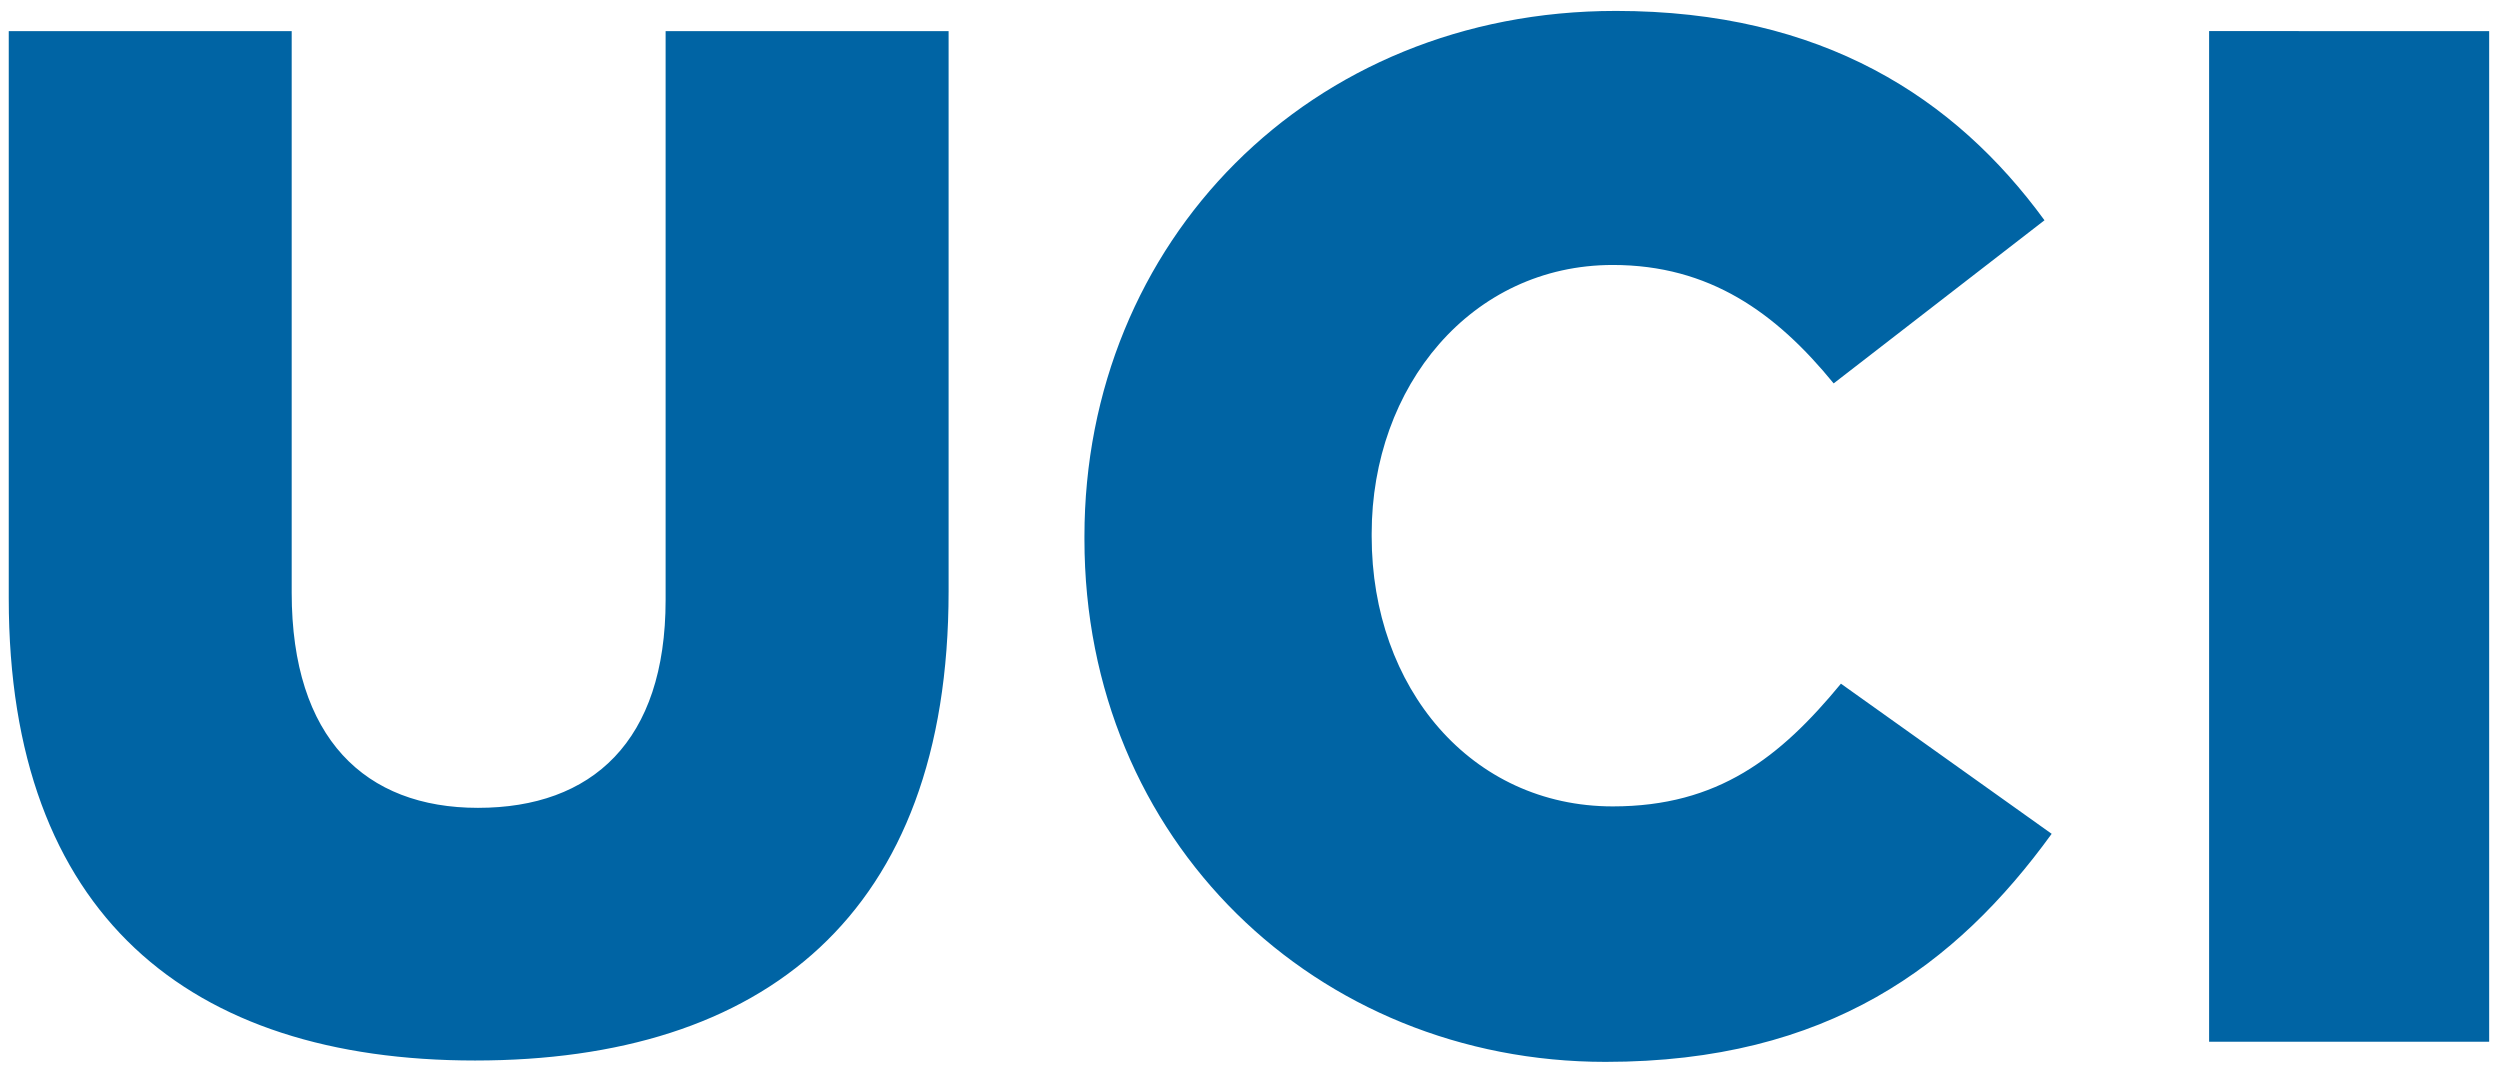
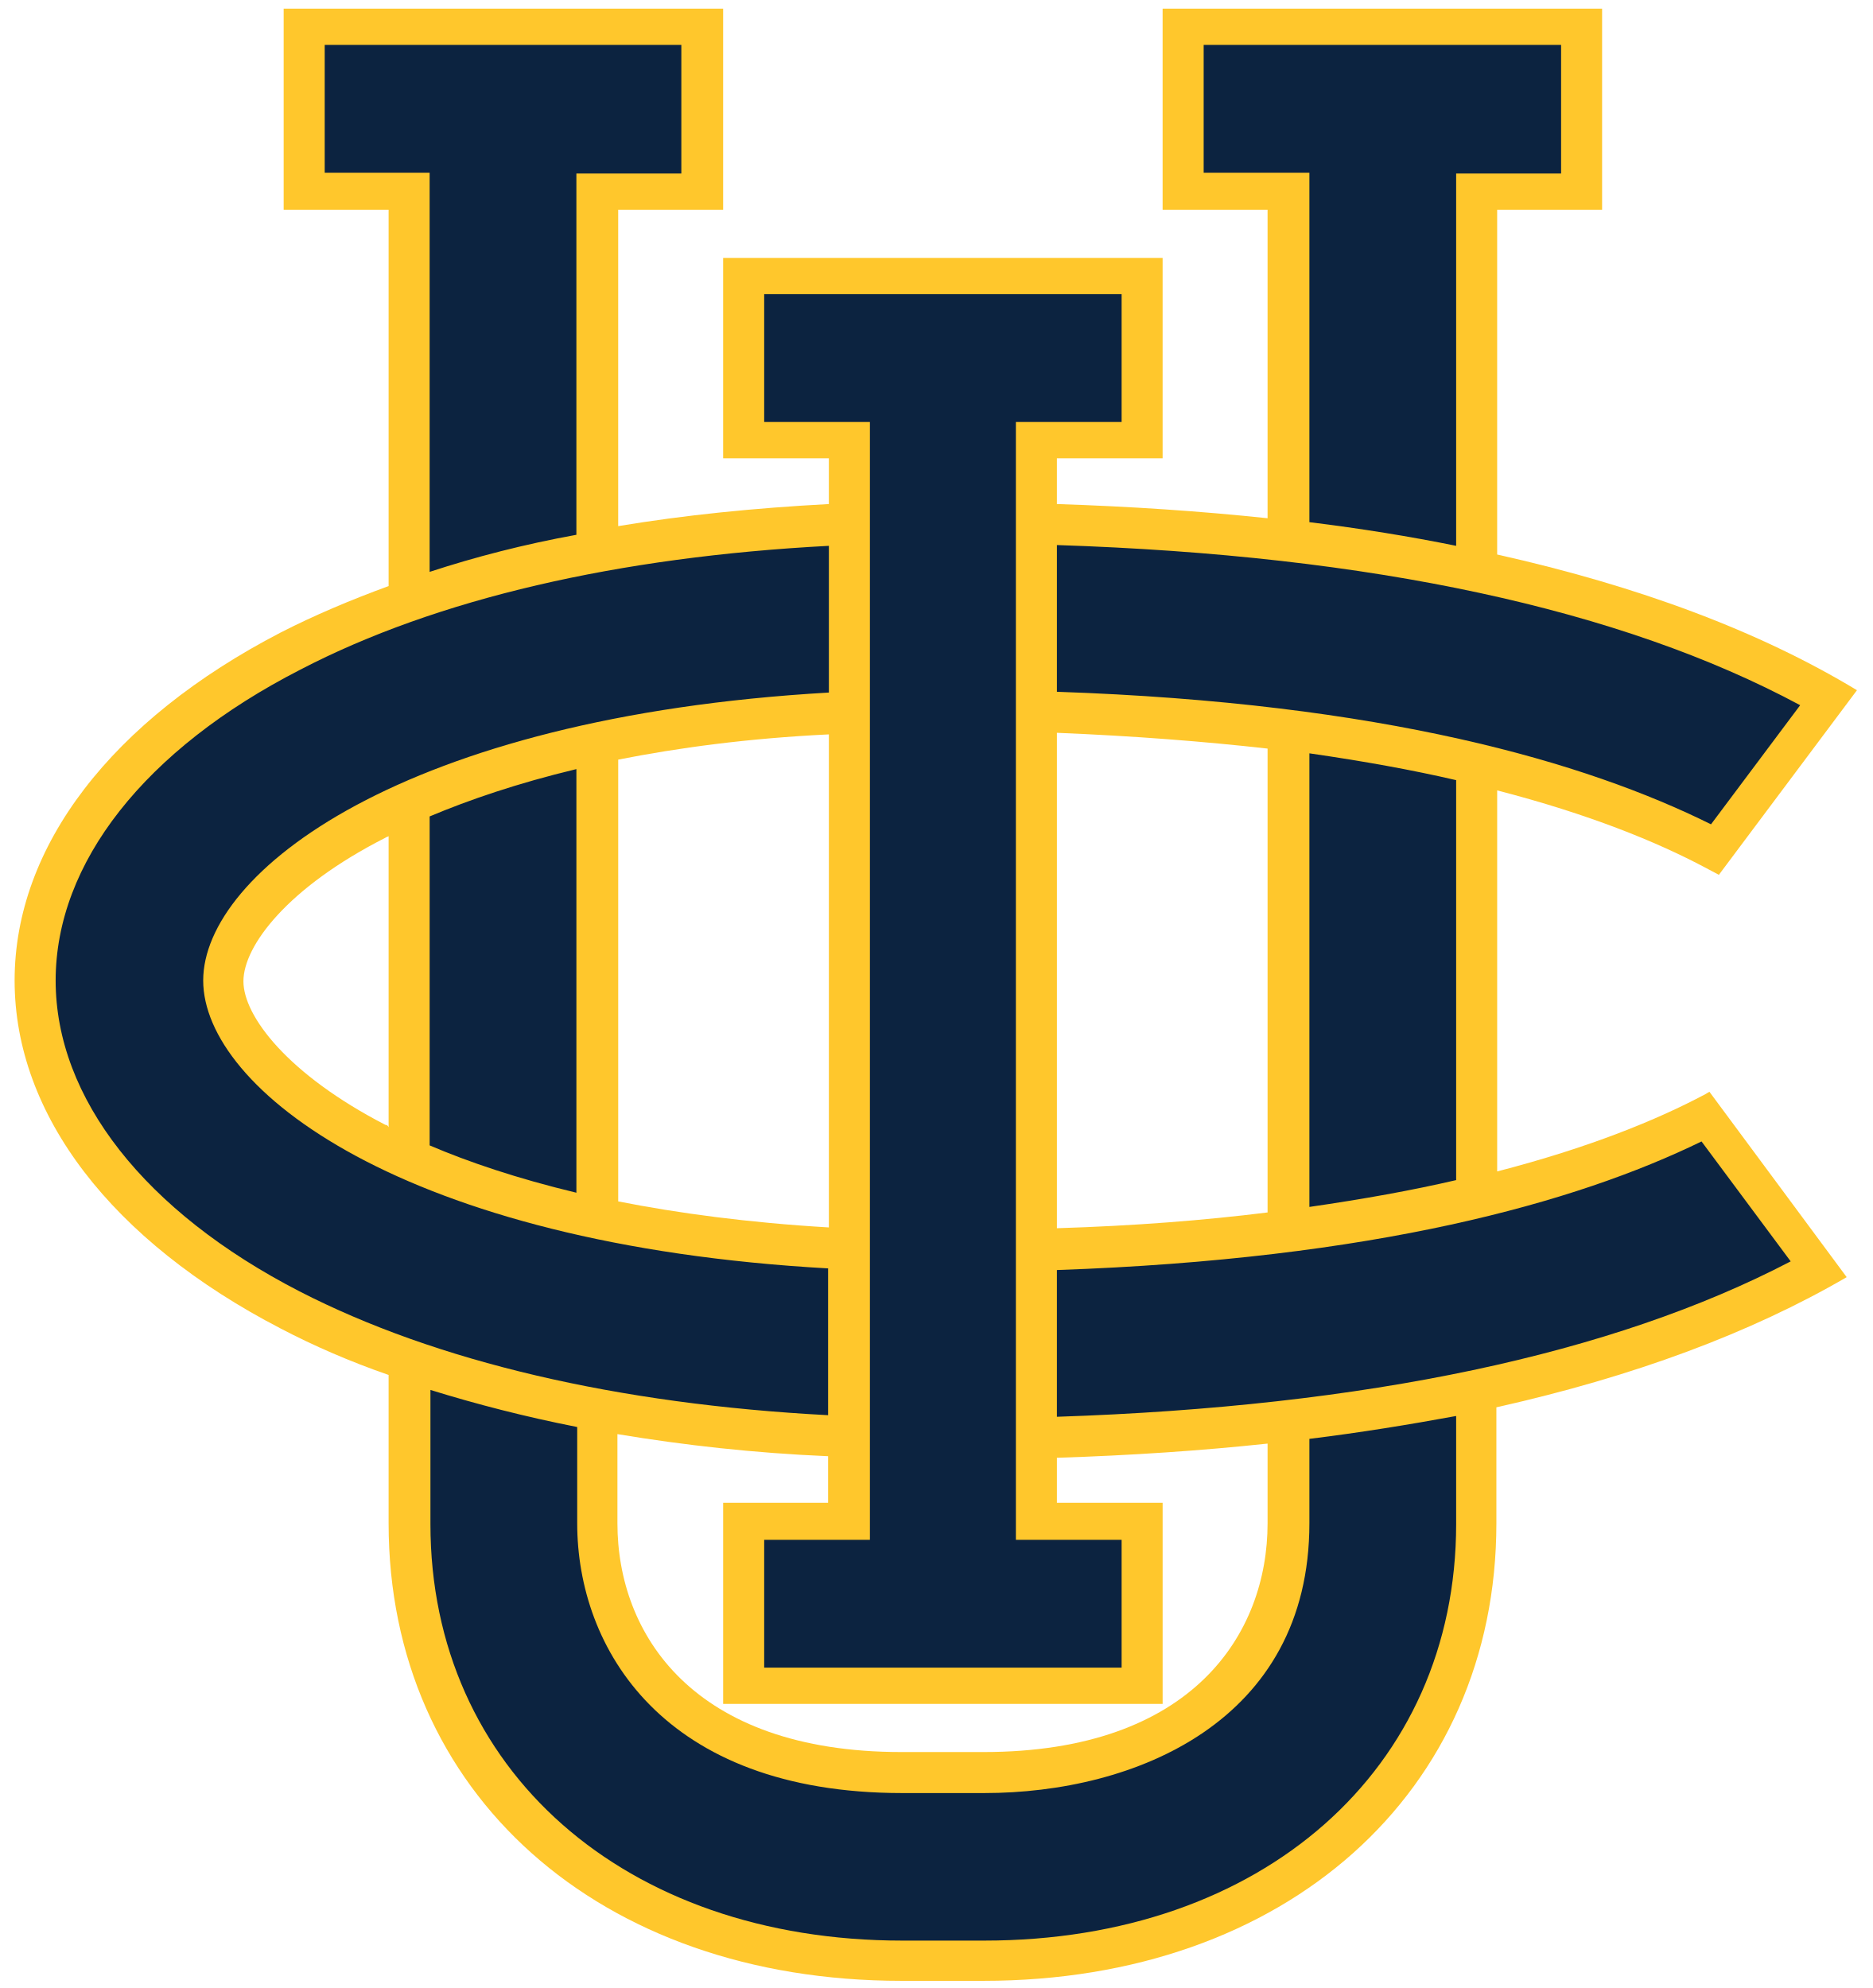
- <svg xmlns="http://www.w3.org/2000/svg" height="108.88" viewBox="0 0 254.232 108.879" width="254.23">
-   <g transform="matrix(1.25 0 0 -1.25 161.55 828.38)">
-     <path d="m164.3 1.105c-31.12 0-54.02 23.49-54.02 53.442v0.29c0 30.686 23.63 53.142 52.99 53.142 22.62 0 35.68-9.833 45.37-23.191l-21.43-15.269c-6.17 7.488-12.48 12.48-23.2 12.48-14.39 0-24.52-12.041-24.52-27.453v-0.293c0-14.978 10.13-27.313 24.52-27.313 9.83 0 16.59 4.847 22.46 12.043l21.44-16.589c-9.11-12.48-22.61-21.29-43.61-21.29zm60.35 2.053v102.77h28.48v-102.77l-28.48-0.002zm-223.76 0.002v57.697c0 32.153 18.353 46.983 47.419 46.983 29.217 0 48.157-14.683 48.157-47.717v-56.963l-28.778 0v57.844c0 14.389-7.485 21.142-19.084 21.142-11.452 0-18.941-7.045-18.941-21.876v-57.11l-28.773 0z" transform="matrix(.8 0 0 -.8 -129.24 662.7)" fill="#0064a4" />
+ <svg xmlns="http://www.w3.org/2000/svg" height="250" width="235.5" viewBox="0 0 235.5 252">
+   <g transform="translate(.90975 1.0903)">
+     <path fill="#ffc72c" d="m34.1 0v25.5h13.301v47.699c-4.9 1.8-9.401 3.7-13.701 5.9-21.401 11.101-33.7 27.101-33.7 44.101s12.299 33.002 33.699 44.102c4.2 2.2 8.801 4.198 13.701 5.898v18.801c0 34.2 26.7 58 65 58h10.4c38.3 0 65-23.9 65-58v-14.699c17.4-3.9 32.198-9.4 44.398-16.5l-17.398-23.5c-0.2 0.1-0.3 0.199-0.5 0.299-6.2 3.3-14.8 6.801-26.4 9.801v-48.301c11.6 3 20.2 6.501 26.4 9.801 0.6 0.3 1.099 0.6 1.699 0.9l17.5-23.4c-12.4-7.5-27.7-13.201-45.6-17.201v-43.699h13.299v-25.5h-55.699v25.5h13.301v39.1c-8.5-0.9-17.401-1.499-26.701-1.799v-5.801h13.4v-25.4h-55.699v25.4h13.398v5.801c-9.401 0.5-18.3 1.399-26.7 2.799v-40.1h13.301v-25.5h-55.701zm98 91.801c9.8 0.4 18.701 1.1 26.701 2v58.799c-8 1-16.901 1.7-26.701 2v-62.799zm-28.9 0.199v62.5c-10.201-0.6-19.1-1.8-26.7-3.3v-56c7.6-1.501 16.399-2.7 26.7-3.2zm-55.799 12.9v36.9c-0.101-0.2-0.201-0.3-0.401-0.3-12.4-6.4-18-13.8-18-18.2 0-4.5 5.6-11.901 18-18.201 0.1-0.1 0.3-0.099 0.4-0.199zm29 75.799c8.4 1.4 17.299 2.401 26.699 2.801v5.9h-13.299v25.5h55.699v-25.5h-13.4v-5.701c9.4-0.3 18.301-0.899 26.701-1.799v10.1c0 14-9.5 29-36 29h-10.4c-26.5 0-36-15-36-29v-11.301z" />
+     <path fill="#0c2340" d="m39.301 4.6v16.201h13.299v50.6c5.8-1.9 12-3.501 18.6-4.701v-45.799h13.301v-16.301h-45.199zm111.4 0v16.201h13.4v44.299c6.5 0.8 12.7 1.8 18.6 3v-47.199h13.301v-16.301h-45.301zm-55.7 31.599v16.201h13.4v141.7h-13.4v16.201h45.301v-16.201h-13.4v-141.7h13.4v-16.201h-45.301zm37.1 31.801v18.6c41.3 1.4 67 8.901 82.9 16.801l11.3-15.099c-22.7-12.2-54.3-19.001-94.2-20.301zm-28.9 0.1c-26.7 1.4-49.7 6.701-67 15.701-19.7 10.1-31 24.498-31 39.398s11.3 29.3 30.9 39.4c17.3 8.9 40.3 14.301 67 15.701v-18.602h0.1c-54-3-79.299-22.8-79.299-36.5s25.299-33.4 79.299-36.5v-18.6zm60.9 26.301v57.5c6.9-1 13-2.1 18.6-3.4v-50.699c-5.6-1.3-11.7-2.4-18.6-3.4zm-92.9 2c-7.5 1.8-13.6 3.9-18.6 6v41.699c4.9 2.1 11.1 4.2 18.6 6v-53.699zm142.6 47.199c-16 7.8-41.501 14.901-81.701 16.301v18.6c39.2-1.3 70.4-7.899 93-19.699l-11.299-15.201zm-161.1 31.5v17c0 31.1 24.601 52.801 59.801 52.801h10.4c35.2 0 59.799-21.701 59.799-52.801v-13.699c-6 1.1-12.1 2.1-18.6 2.9v10.699c0 25.2-22.199 34.199-41.199 34.199h-10.4c-30.4 0-41.199-18.4-41.199-34.2v-12.199c-6.6-1.3-12.802-2.901-18.602-4.701z" />
  </g>
</svg>
